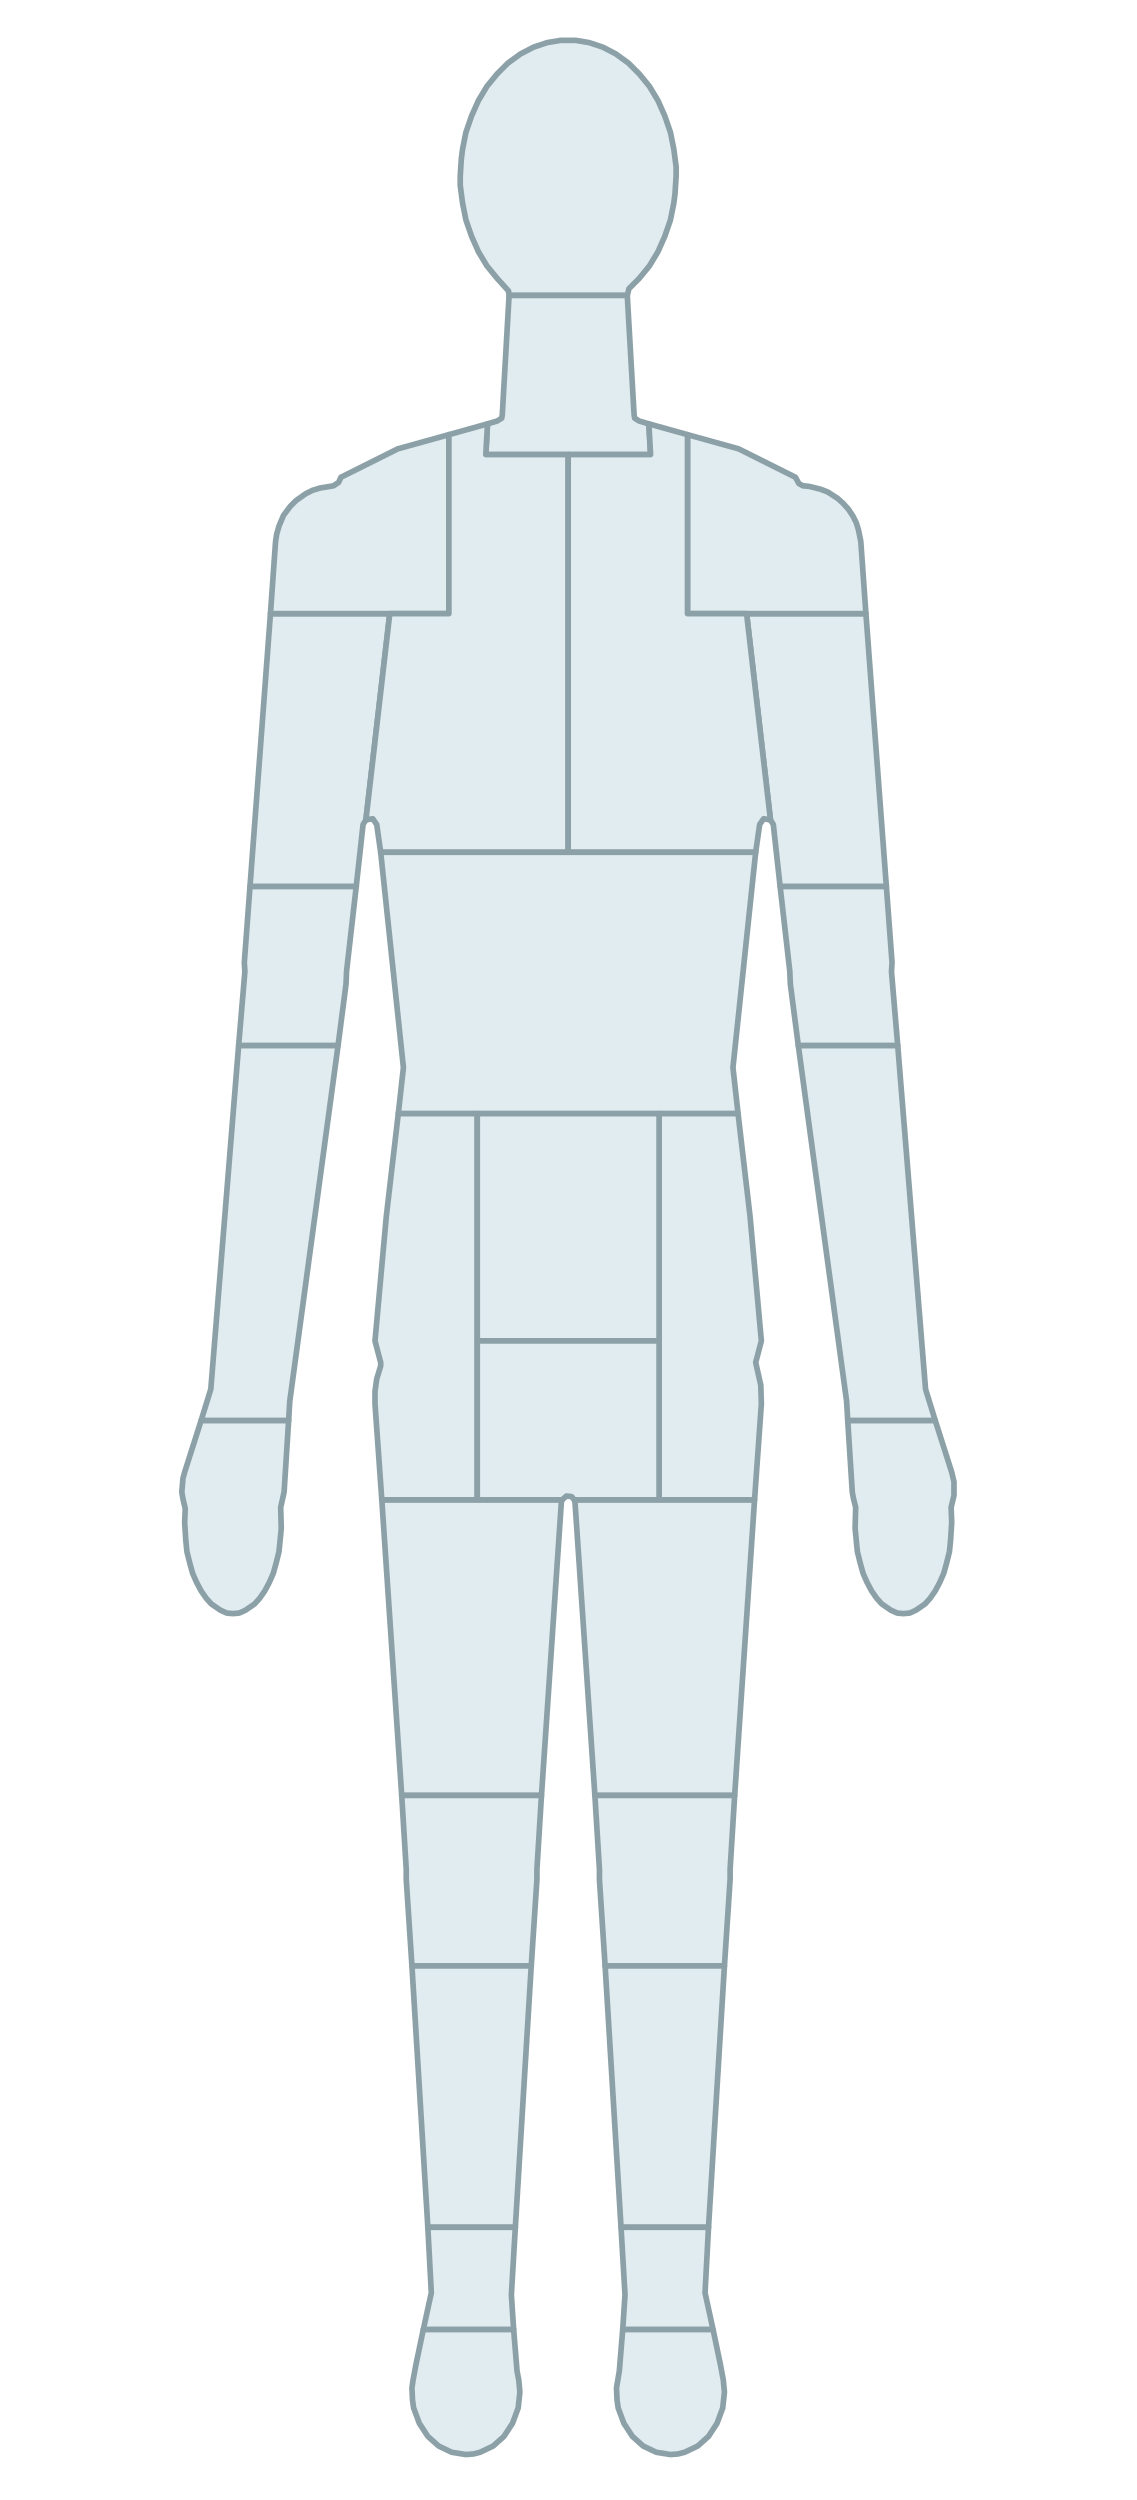
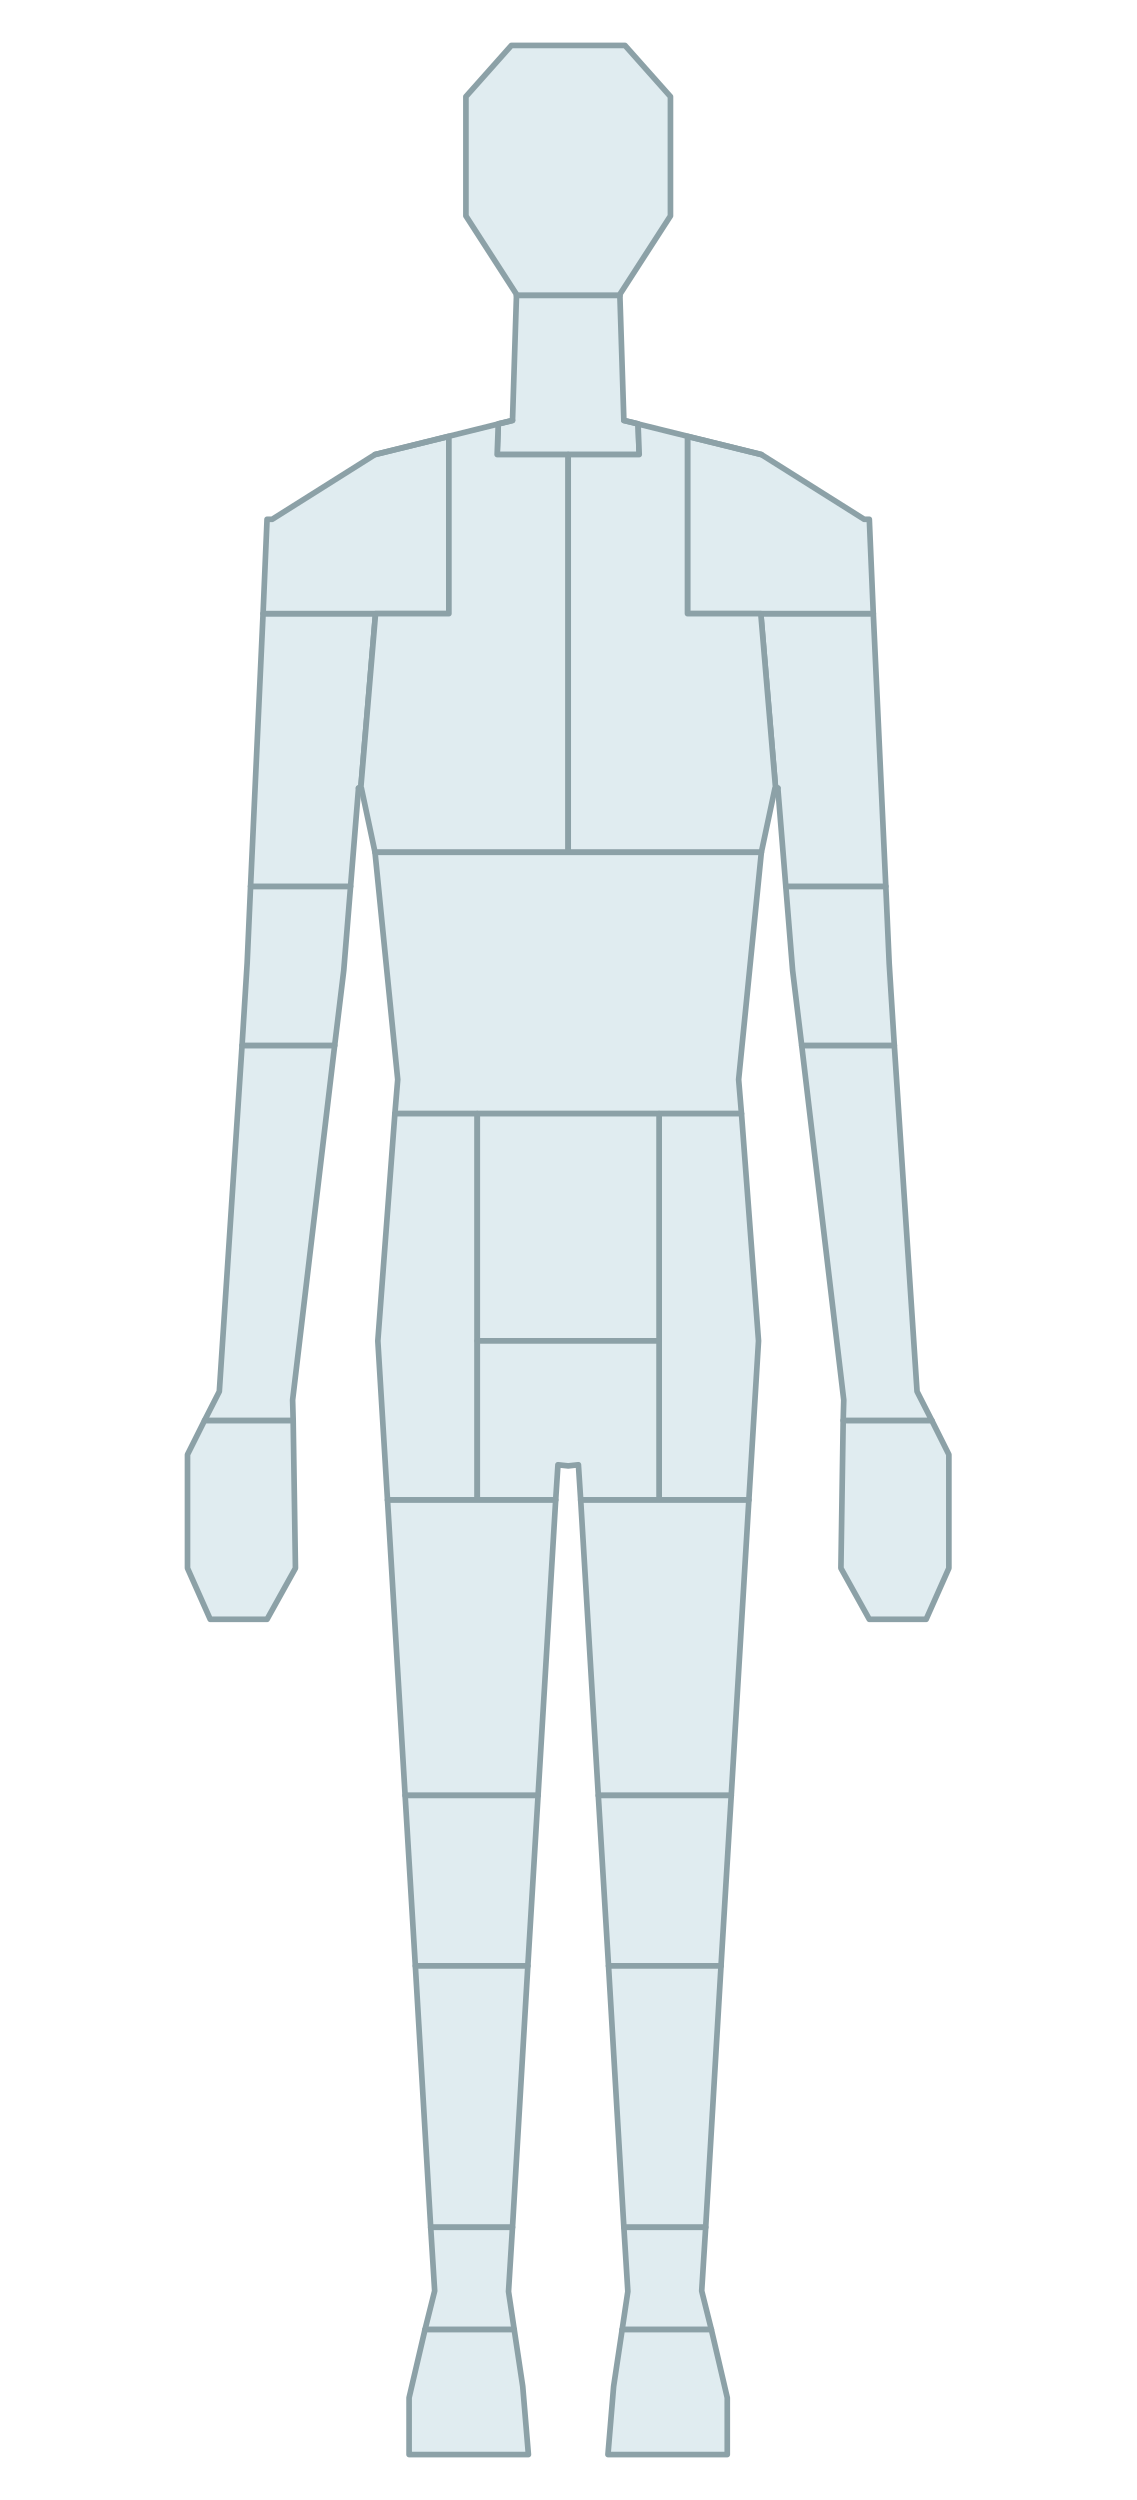
<svg xmlns="http://www.w3.org/2000/svg" viewBox="0 0 200 440" width="200" height="440">
  <g fill="#E0ECF0" stroke="#8CA1A7" stroke-width="1" stroke-linejoin="round">
-     <path id="head-front" data-label-x="100" data-label-y="30" d="M89.6,52.0 L110.4,52.0 L110.7,50.8 L112.5,49.0 L114.3,46.8 L115.8,44.3 L117.0,41.6 L118.0,38.7 L118.6,35.7 L118.8,34.1 L119.0,31.0 L119.0,29.4 L118.6,26.3 L118.0,23.3 L117.0,20.4 L115.8,17.7 L114.3,15.2 L112.5,13.0 L110.6,11.1 L108.4,9.5 L106.1,8.3 L103.7,7.5 L101.3,7.1 L98.7,7.1 L96.3,7.5 L93.9,8.3 L91.6,9.5 L89.4,11.1 L87.5,13.0 L85.7,15.2 L84.2,17.7 L83.0,20.4 L82.0,23.3 L81.4,26.3 L81.2,27.9 L81.0,31.0 L81.0,32.6 L81.4,35.7 L82.0,38.7 L83.0,41.6 L84.2,44.3 L85.7,46.8 L87.5,49.0 L89.5,51.2Z" />
-     <path id="neck-front" data-label-x="100" data-label-y="67" d="M110.4,52.0 L89.6,52.0 L88.4,73.0 L88.3,73.6 L87.5,74.1 L85.8,74.6 L85.5,80.0 L114.5,80.0 L114.2,74.6 L112.5,74.1 L111.7,73.6 L111.6,73.0Z" />
-     <path id="hand-right-front" data-label-x="41" data-label-y="266" d="M50.8,250.0 L35.4,250.0 L32.5,259.1 L32.2,260.2 L32.0,262.6 L32.2,263.8 L32.6,265.5 L32.5,268.0 L32.7,271.1 L32.9,273.1 L33.4,275.1 L33.9,276.9 L34.6,278.5 L35.4,280.0 L36.3,281.3 L37.2,282.3 L38.8,283.4 L39.9,283.9 L41.0,284.0 L42.1,283.9 L43.2,283.4 L44.8,282.3 L45.7,281.3 L46.6,280.0 L47.4,278.5 L48.1,276.9 L48.6,275.1 L49.1,273.1 L49.3,271.1 L49.5,269.0 L49.4,265.3 L50.0,262.6Z" />
-     <path id="hand-left-front" data-label-x="159" data-label-y="266" d="M164.6,250.0 L149.2,250.0 L150.0,262.6 L150.2,263.7 L150.6,265.3 L150.5,269.0 L150.7,271.1 L150.9,273.1 L151.4,275.1 L151.9,276.9 L152.6,278.5 L153.4,280.0 L154.3,281.3 L155.2,282.3 L156.8,283.4 L157.9,283.9 L159.0,284.0 L160.1,283.9 L161.2,283.4 L162.8,282.3 L163.7,281.3 L164.6,280.0 L165.4,278.5 L166.1,276.9 L166.6,275.1 L167.1,273.1 L167.3,271.1 L167.5,268.0 L167.4,265.3 L167.9,263.2 L167.9,260.8 L167.5,259.1Z" />
-     <path id="forearm-right-front" data-label-x="47" data-label-y="216" d="M35.4,250.0 L50.8,250.0 L51.0,246.6 L59.5,184.0 L42.0,184.0 L37.1,244.5Z" />
-     <path id="forearm-left-front" data-label-x="153" data-label-y="216" d="M149.2,250.0 L164.6,250.0 L162.9,244.5 L158.0,184.0 L140.5,184.0 L149.0,246.6Z" />
-     <path id="elbow-right-front" data-label-x="52" data-label-y="170" d="M42.0,184.0 L59.5,184.0 L60.9,173.2 L61.0,170.9 L62.7,156.0 L44.0,156.0 L43.0,169.4 L43.1,171.0Z" />
-     <path id="elbow-left-front" data-label-x="148" data-label-y="170" d="M140.5,184.0 L158.0,184.0 L156.9,171.0 L157.0,169.4 L156.0,156.0 L137.3,156.0 L139.0,170.9 L139.1,173.2Z" />
-     <path id="upper-arm-right-front" data-label-x="56" data-label-y="132" d="M62.7,156.0 L63.9,145.1 L64.4,144.3 L68.6,108.0 L47.6,108.0 L44.0,156.0Z" />
-     <path id="upper-arm-left-front" data-label-x="144" data-label-y="132" d="M137.3,156.0 L156.0,156.0 L152.4,108.0 L131.4,108.0 L135.6,144.3 L136.1,145.1Z" />
-     <path id="shoulder-right-front" data-label-x="65" data-label-y="95" d="M47.6,108.0 L68.6,108.0 L79.0,108.0 L79.0,76.5 L70.0,79.0 L60.0,84.0 L59.6,84.9 L58.7,85.5 L56.3,85.9 L55.0,86.3 L53.8,86.9 L52.1,88.1 L51.1,89.1 L49.9,90.7 L49.1,92.6 L48.7,94.0 L48.5,95.3Z" />
-     <path id="shoulder-left-front" data-label-x="135" data-label-y="95" d="M121.0,76.5 L121.0,108.0 L131.4,108.0 L152.4,108.0 L151.5,95.3 L151.1,93.3 L150.7,92.0 L150.1,90.8 L149.3,89.6 L148.4,88.6 L147.4,87.7 L145.7,86.6 L144.4,86.1 L142.4,85.6 L141.3,85.5 L140.6,85.1 L140.0,84.0 L130.0,79.0Z" />
-     <path id="chest-right-front" data-label-x="85" data-label-y="118" d="M67.0,150.0 L100.0,150.0 L100.0,80.0 L85.5,80.0 L85.8,74.6 L79.0,76.5 L79.0,108.0 L68.6,108.0 L64.4,144.3 L65.6,144.1 L66.3,145.1Z" />
-     <path id="chest-left-front" data-label-x="115" data-label-y="118" d="M135.6,144.3 L131.4,108.0 L121.0,108.0 L121.0,76.5 L114.2,74.6 L114.5,80.0 L100.0,80.0 L100.0,150.0 L133.0,150.0 L133.7,145.1 L134.4,144.1Z" />
-     <path id="abdomen-upper-front" data-label-x="100" data-label-y="172" d="M70.1,196.0 L129.9,196.0 L129.0,187.9 L133.0,150.0 L100.0,150.0 L67.0,150.0 L71.0,187.9Z" />
-     <path id="hip-right-front" data-label-x="76" data-label-y="231" d="M67.2,264.0 L84.0,264.0 L84.0,196.0 L70.1,196.0 L68.0,214.0 L66.0,236.0 L67.0,239.8 L67.0,240.4 L66.3,242.7 L66.0,244.9 L66.0,247.1Z" />
-     <path id="hip-left-front" data-label-x="124" data-label-y="231" d="M129.9,196.0 L116.0,196.0 L116.0,264.0 L132.8,264.0 L134.0,247.1 L133.9,243.8 L133.0,239.8 L134.0,236.0 L132.0,214.0Z" />
+     <path id="head-front" data-label-x="100" data-label-y="29" d="M90.9,52.0 L109.1,52.0 L109.1,51.8 L118.0,38.0 L118.0,17.0 L110.0,8.0 L90.0,8.0 L82.0,17.0 L82.0,38.0 L90.9,51.8Z" />
+     <path id="neck-front" data-label-x="100" data-label-y="67" d="M109.1,52.0 L90.9,52.0 L90.2,74.0 L87.7,74.6 L87.5,80.0 L112.5,80.0 L112.3,74.6 L109.8,74.0Z" />
+     <path id="hand-right-front" data-label-x="42" data-label-y="267" d="M51.6,250.0 L36.0,250.0 L33.0,256.0 L33.0,276.0 L37.0,285.0 L47.0,285.0 L52.0,276.0Z" />
+     <path id="hand-left-front" data-label-x="158" data-label-y="267" d="M164.0,250.0 L148.4,250.0 L148.0,276.0 L153.0,285.0 L163.0,285.0 L167.0,276.0 L167.0,256.0Z" />
+     <path id="forearm-right-front" data-label-x="48" data-label-y="216" d="M51.6,250.0 L51.5,246.4 L58.9,184.0 L42.6,184.0 L38.6,244.9 L36.0,250.0Z" />
+     <path id="forearm-left-front" data-label-x="152" data-label-y="216" d="M148.4,250.0 L164.0,250.0 L161.4,244.9 L157.4,184.0 L141.1,184.0 L148.5,246.4Z" />
+     <path id="elbow-right-front" data-label-x="52" data-label-y="170" d="M61.7,156.0 L44.1,156.0 L43.5,169.5 L42.6,184.0 L58.9,184.0 L60.5,170.8Z" />
+     <path id="elbow-left-front" data-label-x="148" data-label-y="170" d="M141.1,184.0 L157.4,184.0 L156.5,169.6 L155.9,156.0 L138.3,156.0 L139.5,170.8Z" />
+     <path id="upper-arm-right-front" data-label-x="55" data-label-y="131" d="M66.1,108.0 L46.3,108.0 L44.1,156.0 L61.7,156.0 L63.1,138.7 L63.5,138.7Z" />
+     <path id="upper-arm-left-front" data-label-x="145" data-label-y="131" d="M138.3,156.0 L155.9,156.0 L153.7,108.0 L133.9,108.0 L136.5,138.7 L136.9,138.7Z" />
+     <path id="shoulder-right-front" data-label-x="65" data-label-y="95" d="M46.3,108.0 L66.1,108.0 L79.0,108.0 L79.0,76.8 L66.0,80.0 L47.9,91.4 L47.0,91.4Z" />
+     <path id="shoulder-left-front" data-label-x="135" data-label-y="95" d="M134.0,80.0 L121.0,76.8 L121.0,108.0 L133.9,108.0 L153.7,108.0 L153.0,91.4 L152.1,91.4Z" />
+     <path id="chest-right-front" data-label-x="84" data-label-y="118" d="M66.0,150.0 L100.0,150.0 L100.0,80.0 L87.5,80.0 L87.7,74.6 L90.2,74.0 L66.0,80.0 L79.0,76.8 L79.0,108.0 L66.1,108.0 L63.5,138.7 L63.1,138.7 L63.6,138.7Z" />
+     <path id="chest-left-front" data-label-x="116" data-label-y="118" d="M136.9,138.7 L136.5,138.7 L133.9,108.0 L121.0,108.0 L121.0,76.8 L134.0,80.0 L109.8,74.0 L112.3,74.6 L112.5,80.0 L100.0,80.0 L100.0,150.0 L134.0,150.0 L136.4,138.7Z" />
+     <path id="abdomen-upper-front" data-label-x="100" data-label-y="172" d="M69.5,196.0 L130.5,196.0 L130.0,190.0 L134.0,150.0 L100.0,150.0 L66.0,150.0 L70.0,190.0Z" />
+     <path id="hip-right-front" data-label-x="76" data-label-y="231" d="M68.2,264.0 L84.0,264.0 L84.0,196.0 L69.5,196.0 L66.5,236.0Z" />
+     <path id="hip-left-front" data-label-x="124" data-label-y="231" d="M130.5,196.0 L116.0,196.0 L116.0,264.0 L131.8,264.0 L133.5,236.0Z" />
    <path id="abdomen-lower-front" data-label-x="100" data-label-y="216" d="M116.0,236.0 L116.0,196.0 L84.0,196.0 L84.0,236.0Z" />
-     <path id="groin-front" data-label-x="100" data-label-y="250" d="M101.1,264.0 L116.0,264.0 L116.0,236.0 L84.0,236.0 L84.0,264.0 L98.9,264.0 L99.7,263.3 L100.6,263.4Z" />
-     <path id="thigh-right-front" data-label-x="83" data-label-y="289" d="M95.3,316.0 L98.8,264.4 L98.9,264.0 L84.0,264.0 L67.2,264.0 L70.7,316.0Z" />
-     <path id="thigh-left-front" data-label-x="117" data-label-y="289" d="M104.7,316.0 L129.3,316.0 L132.8,264.0 L116.0,264.0 L101.1,264.0 L101.2,264.4Z" />
-     <path id="knee-right-front" data-label-x="83" data-label-y="331" d="M72.5,346.0 L93.5,346.0 L94.5,330.8 L94.5,329.0 L95.3,316.0 L70.7,316.0 L71.5,329.0 L71.5,330.8Z" />
-     <path id="knee-left-front" data-label-x="117" data-label-y="331" d="M106.5,346.0 L127.5,346.0 L128.5,330.8 L128.5,329.0 L129.3,316.0 L104.7,316.0 L105.5,329.0 L105.5,330.8Z" />
-     <path id="shin-right-front" data-label-x="83" data-label-y="368" d="M90.7,392.0 L93.5,346.0 L72.5,346.0 L75.3,392.0Z" />
-     <path id="shin-left-front" data-label-x="117" data-label-y="368" d="M124.7,392.0 L127.5,346.0 L106.5,346.0 L109.3,392.0Z" />
-     <path id="ankle-right-front" data-label-x="83" data-label-y="401" d="M74.5,410.0 L90.4,410.0 L90.0,403.9 L90.7,392.0 L75.3,392.0 L75.9,403.3 L75.9,403.6Z" />
-     <path id="ankle-left-front" data-label-x="117" data-label-y="401" d="M109.6,410.0 L125.5,410.0 L124.1,403.6 L124.1,403.3 L124.7,392.0 L109.3,392.0 L110.0,403.9Z" />
-     <path id="foot-right-front" data-label-x="82" data-label-y="420" d="M74.5,410.0 L90.4,410.0 L91.0,417.3 L91.3,418.9 L91.5,421.0 L91.2,423.8 L90.2,426.5 L88.7,428.8 L86.8,430.5 L84.5,431.6 L83.3,431.9 L82.0,432.0 L79.5,431.6 L77.2,430.5 L75.3,428.8 L73.8,426.5 L72.8,423.8 L72.6,422.4 L72.5,420.3 L72.7,418.9 L73.2,416.2Z" />
-     <path id="foot-left-front" data-label-x="118" data-label-y="420" d="M109.6,410.0 L125.5,410.0 L126.8,416.2 L127.3,418.9 L127.5,421.0 L127.2,423.8 L126.2,426.5 L124.7,428.8 L122.8,430.5 L120.5,431.6 L119.3,431.9 L118.0,432.0 L115.5,431.6 L113.2,430.5 L111.3,428.8 L109.8,426.5 L108.8,423.8 L108.6,422.4 L108.5,420.3 L109.0,417.3Z" />
+     <path id="groin-front" data-label-x="100" data-label-y="250" d="M102.2,264.0 L116.0,264.0 L116.0,236.0 L84.0,236.0 L84.0,264.0 L97.8,264.0 L98.2,257.8 L100.0,258.0 L101.8,257.8Z" />
+     <path id="thigh-right-front" data-label-x="83" data-label-y="289" d="M94.7,316.0 L97.8,264.0 L84.0,264.0 L68.2,264.0 L71.3,316.0Z" />
+     <path id="thigh-left-front" data-label-x="117" data-label-y="289" d="M128.7,316.0 L131.8,264.0 L116.0,264.0 L102.2,264.0 L105.3,316.0Z" />
+     <path id="knee-right-front" data-label-x="83" data-label-y="331" d="M73.1,346.0 L92.9,346.0 L94.7,316.0 L71.3,316.0Z" />
+     <path id="knee-left-front" data-label-x="117" data-label-y="331" d="M107.1,346.0 L126.9,346.0 L128.7,316.0 L105.3,316.0Z" />
+     <path id="shin-right-front" data-label-x="83" data-label-y="368" d="M90.2,392.0 L92.9,346.0 L73.1,346.0 L75.8,392.0Z" />
+     <path id="shin-left-front" data-label-x="117" data-label-y="368" d="M124.2,392.0 L126.9,346.0 L107.1,346.0 L109.8,392.0Z" />
+     <path id="ankle-right-front" data-label-x="83" data-label-y="401" d="M74.8,410.0 L90.5,410.0 L89.5,403.3 L90.2,392.0 L75.8,392.0 L76.5,403.2Z" />
+     <path id="ankle-left-front" data-label-x="117" data-label-y="401" d="M109.5,410.0 L125.2,410.0 L123.5,403.2 L124.2,392.0 L109.8,392.0 L110.5,403.3Z" />
+     <path id="foot-right-front" data-label-x="82" data-label-y="422" d="M74.8,410.0 L90.5,410.0 L92.0,420.0 L93.0,432.0 L72.0,432.0 L72.0,422.0Z" />
+     <path id="foot-left-front" data-label-x="118" data-label-y="422" d="M109.5,410.0 L125.2,410.0 L128.0,422.0 L128.0,432.0 L107.0,432.0 L108.0,420.0Z" />
  </g>
</svg>
